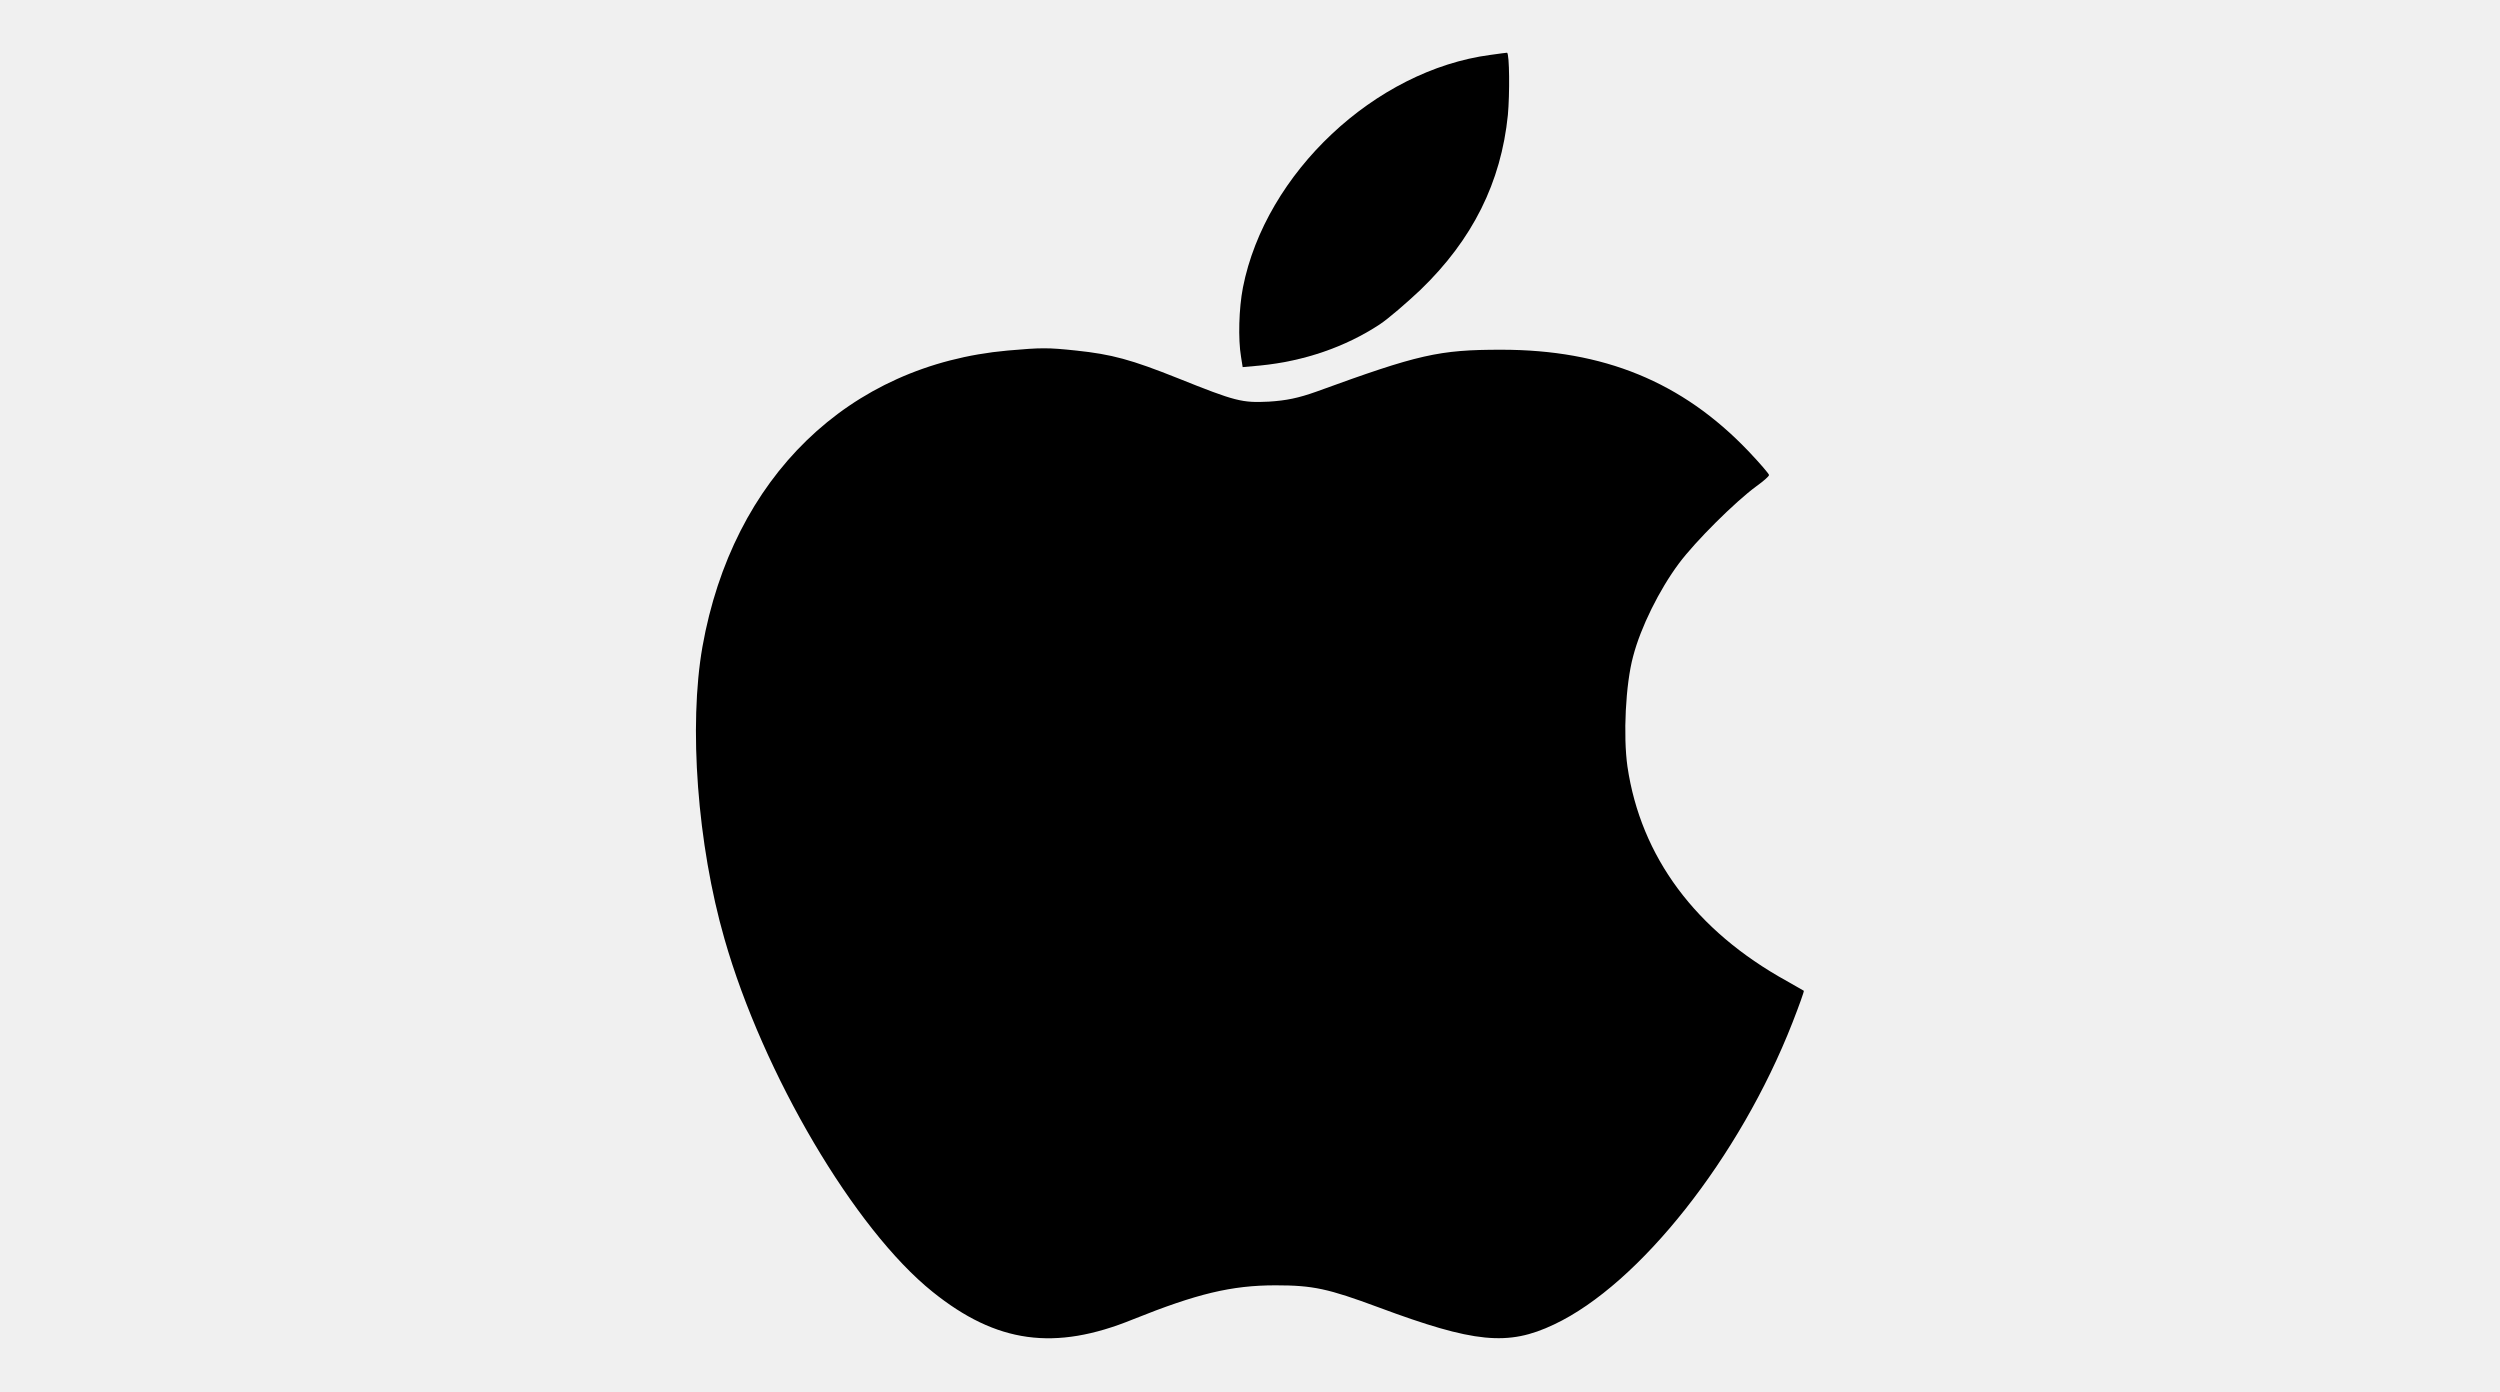
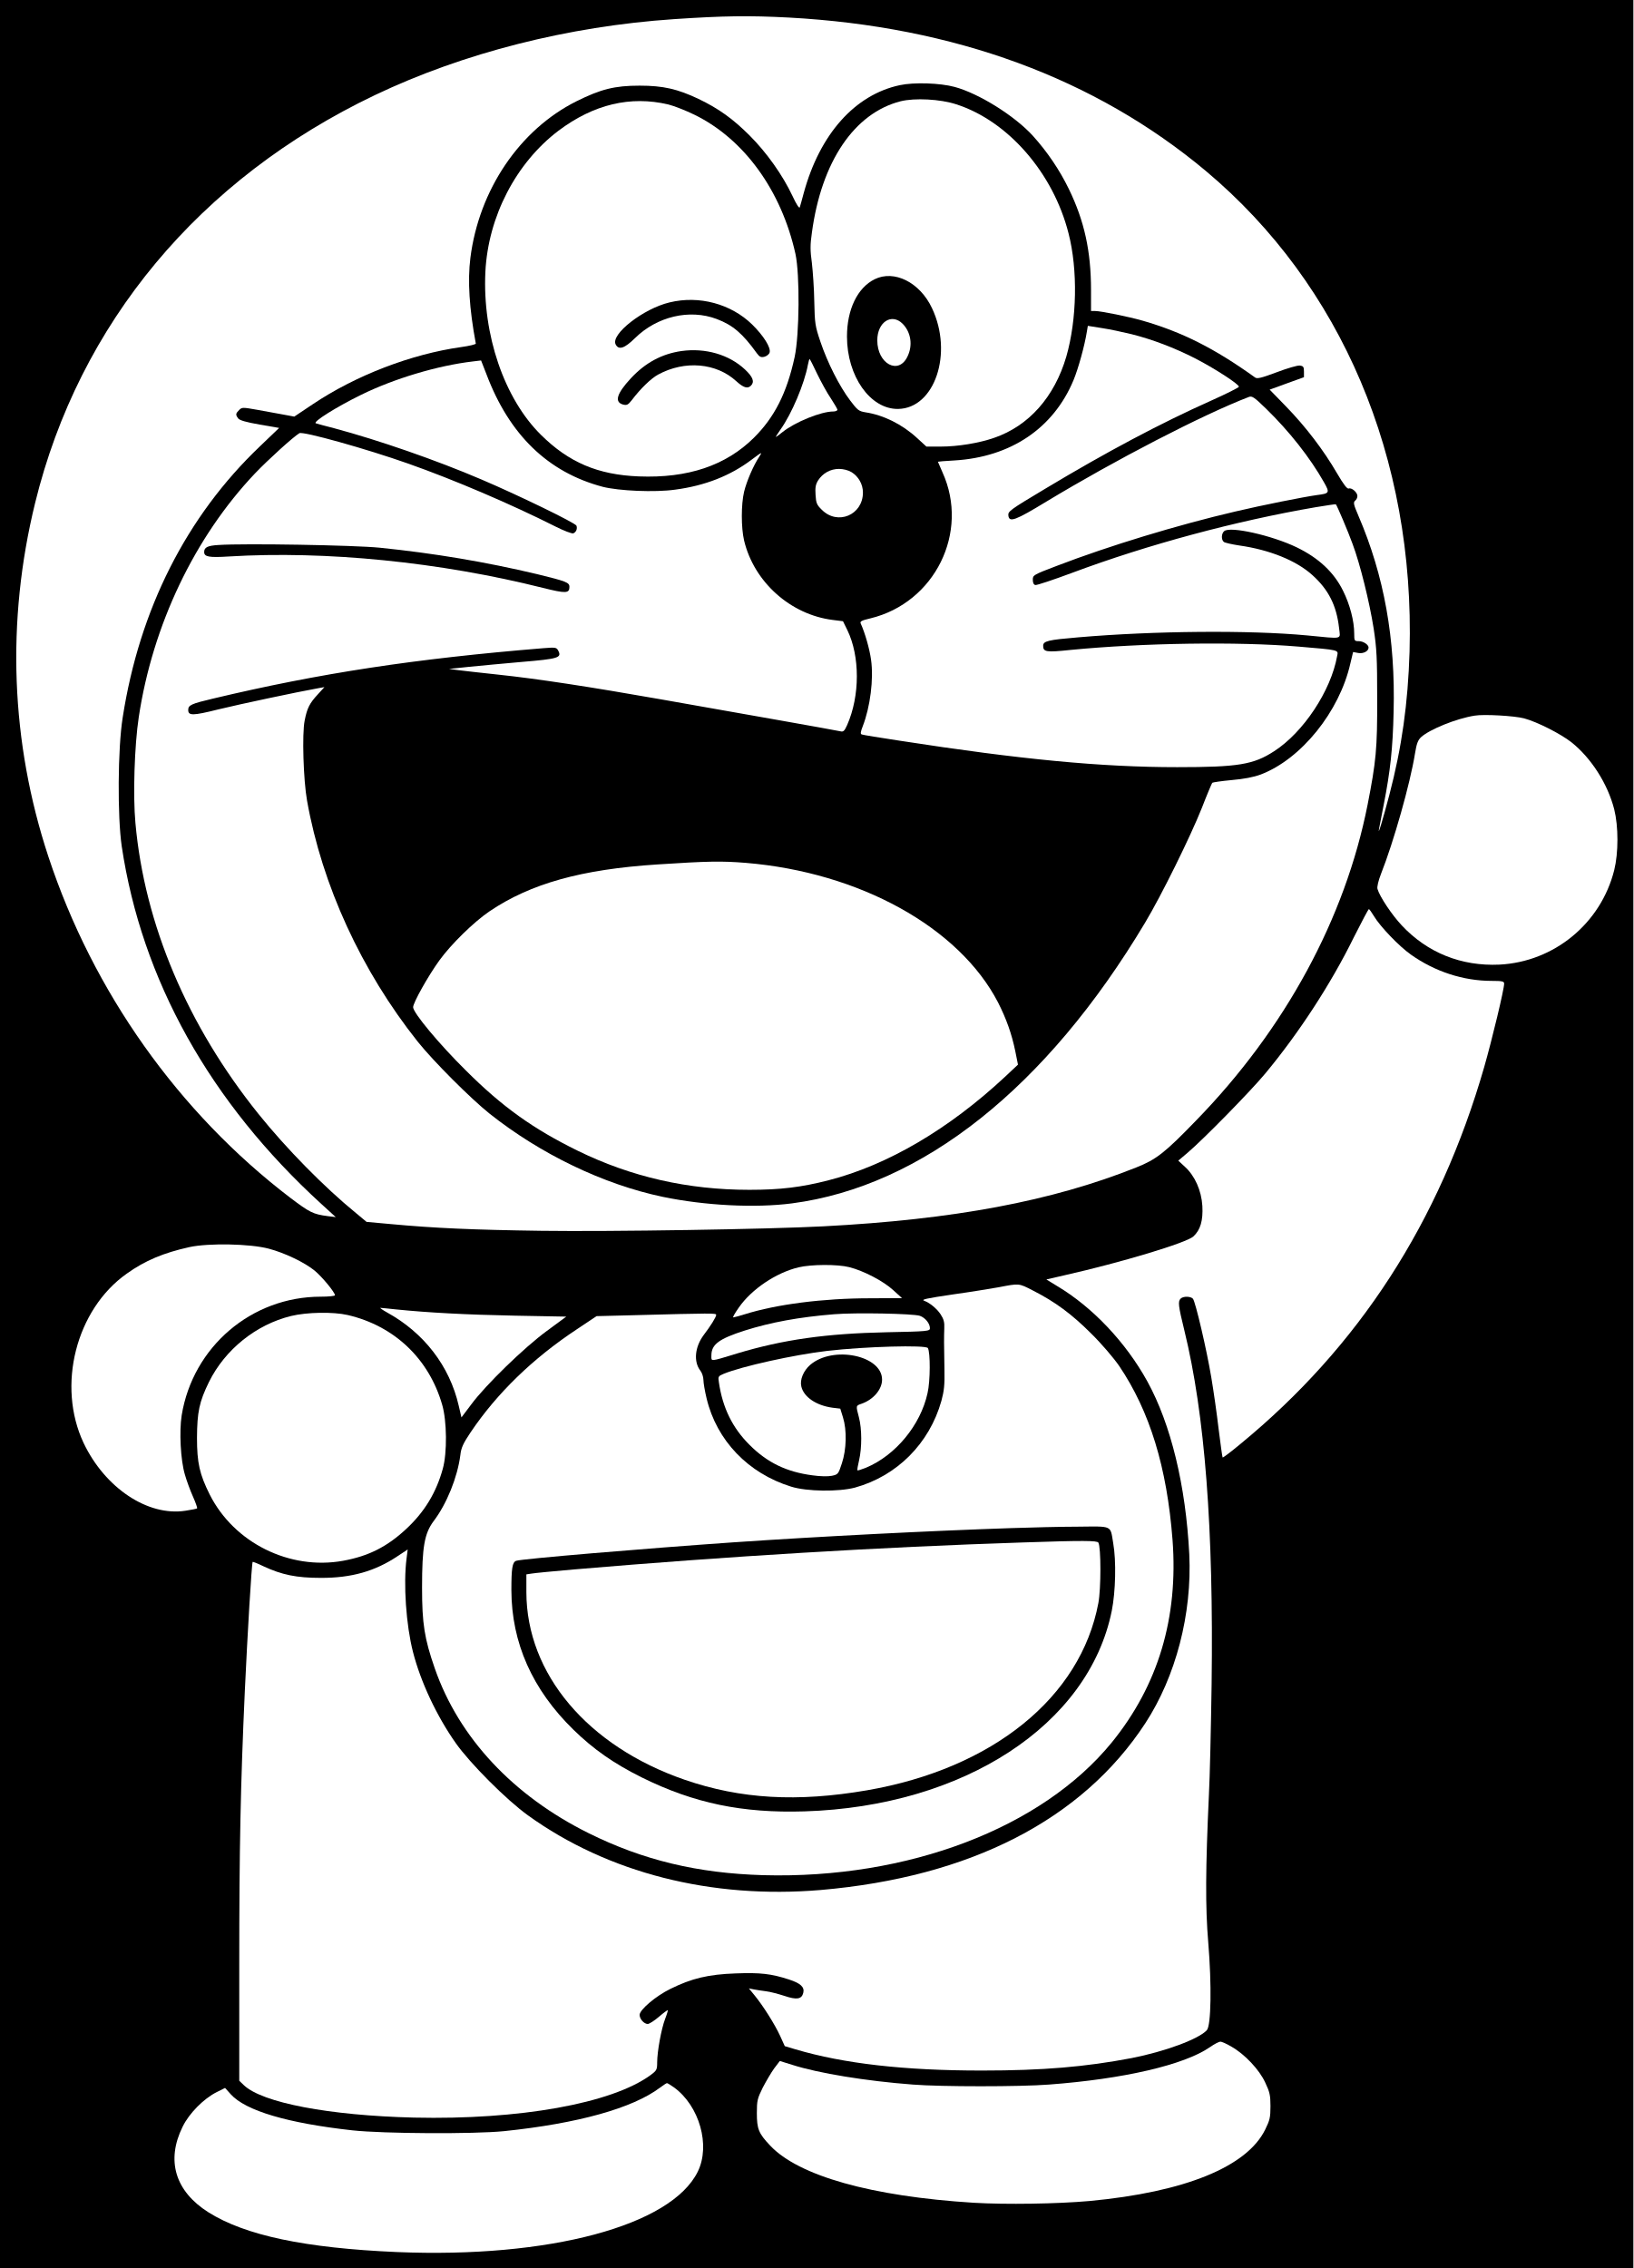
- <svg xmlns="http://www.w3.org/2000/svg" version="1.0" width="920pt" height="512pt" viewBox="0 0 920 512" preserveAspectRatio="xMidYMid meet">
-   <g transform="translate(0,512) scale(0.1,-0.1)" fill="#000000" stroke="none">
-     <path d="M5485 4918 c-425 -56 -828 -435 -911 -856 -15 -77 -18 -190 -7 -255 l6 -38 66 6 c160 16 312 68 438 151 32 21 99 79 150 127 192 185 297 396 322 644 7 76 6 225 -3 229 0 0 -28 -3 -61 -8z" />
-     <path d="M3708 3830 c-586 -53 -1012 -466 -1123 -1090 -51 -291 -19 -727 81 -1075 142 -497 479 -1069 766 -1299 235 -189 449 -219 738 -101 234 94 362 125 524 125 138 0 193 -12 379 -81 352 -131 476 -144 646 -63 314 148 683 615 877 1110 25 64 44 117 42 118 -2 1 -30 17 -63 36 -335 185 -537 457 -586 789 -16 113 -7 303 21 406 28 107 96 244 168 341 61 82 208 228 286 285 25 18 46 36 46 41 0 4 -35 45 -77 89 -243 254 -532 372 -908 372 -231 0 -304 -17 -680 -154 -67 -24 -112 -33 -175 -37 -100 -5 -123 1 -335 86 -173 69 -243 88 -375 102 -105 11 -126 11 -252 0z" />
+ <svg xmlns="http://www.w3.org/2000/svg" version="1.0" width="1024pt" height="1422pt" viewBox="0 0 1024 1422" preserveAspectRatio="xMidYMid meet">
+   <g transform="translate(0,1422) scale(0.1,-0.1)" fill="#000000" stroke="none">
+     <path fill="#000000" stroke="none" d="M0 7110 l0 -7110 5120 0 5120 0 0 7110 0 7110 -5120 0 -5120 0 0 -7110z" />
+     <path fill="#ffffff" stroke="none" d="M4945 14110 c1037 -56 1921 -381 2615 -962 851 -714 1311 -1799 1277 -3013 -10 -326 -48 -598 -127 -900 -39 -149 -75 -268 -64 -210 3 17 16 84 29 150 41 208 57 353 62 581 12 459 -59 854 -221 1231 -30 70 -33 83 -20 94 8 6 14 19 14 29 0 23 -36 54 -54 47 -10 -4 -32 24 -74 96 -84 145 -199 295 -319 418 l-103 106 107 39 108 39 0 35 c0 30 -4 35 -26 38 -14 2 -79 -17 -145 -42 -96 -36 -122 -42 -135 -33 -255 183 -456 284 -704 356 -86 25 -264 61 -299 61 l-26 0 0 131 c0 245 -42 434 -139 634 -59 121 -135 233 -226 334 -114 125 -338 265 -490 306 -92 25 -256 30 -344 11 -281 -60 -501 -306 -602 -676 -11 -41 -22 -82 -25 -90 -3 -9 -22 20 -45 70 -62 132 -163 274 -269 380 -105 105 -194 169 -321 230 -131 62 -221 83 -369 83 -157 0 -243 -22 -396 -98 -356 -178 -611 -555 -665 -982 -18 -143 -7 -317 34 -537 1 -5 -40 -15 -91 -22 -313 -44 -661 -177 -932 -359 l-115 -77 -65 12 c-36 7 -109 20 -164 30 -96 17 -99 17 -117 -1 -22 -22 -23 -29 -6 -52 8 -12 49 -24 135 -39 l122 -21 -120 -115 c-461 -439 -756 -1023 -861 -1702 -31 -195 -33 -619 -6 -805 125 -838 553 -1606 1252 -2244 l90 -82 -50 6 c-92 12 -113 23 -235 115 -700 534 -1237 1291 -1517 2140 -236 716 -265 1473 -83 2216 276 1127 1031 2033 2131 2558 554 264 1210 431 1874 476 314 21 470 23 720 10z" />
+     <path fill="#ffffff" stroke="none" d="M5995 13566 c324 -104 608 -430 704 -809 59 -229 53 -540 -14 -773 -74 -252 -234 -434 -452 -509 -94 -33 -228 -55 -335 -55 l-90 0 -59 54 c-92 85 -210 144 -324 161 -41 7 -49 13 -95 74 -68 90 -142 237 -186 367 -34 100 -36 116 -39 253 -1 80 -9 189 -15 242 -11 78 -11 115 0 190 60 446 266 750 556 824 89 22 248 14 349 -19z" />
+     <path fill="#ffffff" stroke="none" d="M4190 13565 c36 -9 110 -38 165 -65 310 -152 544 -475 632 -872 28 -130 25 -505 -5 -646 -49 -226 -126 -378 -256 -507 -176 -174 -413 -254 -721 -242 -257 10 -439 88 -613 260 -231 228 -368 629 -349 1022 17 347 192 684 459 886 220 165 450 220 688 164z" />
+     <path fill="#ffffff" stroke="none" d="M7093 12125 c132 -33 270 -86 398 -151 121 -62 279 -164 276 -179 -1 -5 -78 -44 -172 -86 -318 -142 -657 -322 -1040 -552 -227 -136 -237 -143 -233 -171 6 -43 44 -29 238 89 430 260 978 544 1269 656 20 8 33 0 108 -73 145 -141 276 -307 363 -461 38 -67 36 -71 -44 -81 -80 -11 -346 -64 -511 -103 -360 -84 -789 -214 -1120 -341 -147 -56 -150 -58 -150 -87 0 -20 6 -31 16 -33 9 -2 114 33 232 77 474 177 1025 325 1526 411 68 11 125 20 126 18 7 -7 77 -171 105 -249 46 -122 106 -364 132 -530 19 -125 22 -183 22 -439 1 -315 -7 -394 -60 -665 -141 -713 -517 -1407 -1074 -1979 -197 -204 -251 -246 -377 -296 -529 -211 -1141 -326 -1963 -369 -342 -18 -1331 -34 -1765 -28 -431 6 -675 17 -943 42 l-154 14 -66 55 c-201 164 -438 406 -611 621 -446 555 -715 1190 -772 1825 -16 171 -6 488 21 664 87 577 350 1128 728 1527 87 91 241 230 279 253 23 13 420 -98 683 -191 286 -101 640 -252 922 -394 53 -27 104 -46 112 -43 18 7 27 29 20 48 -6 17 -364 191 -594 289 -287 123 -649 248 -925 322 -55 14 -107 28 -115 31 -22 8 130 103 285 179 206 101 478 183 701 209 l50 6 34 -87 c143 -379 385 -614 728 -705 101 -26 328 -36 455 -18 188 25 345 87 478 187 67 50 70 52 50 21 -37 -55 -80 -155 -96 -221 -19 -80 -19 -225 0 -306 62 -260 291 -465 556 -498 l64 -8 27 -55 c80 -164 80 -413 -1 -596 -17 -38 -24 -44 -43 -39 -13 3 -189 35 -393 71 -203 36 -532 94 -730 129 -449 79 -774 129 -1020 155 -104 11 -217 24 -250 28 l-60 8 125 13 c69 7 219 21 333 31 227 19 250 26 227 70 -11 21 -16 22 -93 16 -806 -66 -1404 -157 -2071 -316 -136 -32 -156 -41 -156 -71 0 -37 28 -37 188 3 135 33 503 111 627 133 l39 7 -41 -45 c-53 -57 -68 -88 -83 -165 -17 -82 -8 -374 15 -502 94 -530 341 -1067 693 -1510 99 -124 332 -357 452 -453 319 -253 713 -443 1085 -521 265 -55 579 -71 810 -41 817 107 1596 726 2214 1760 101 168 285 541 356 720 32 83 62 153 65 157 3 3 57 11 121 17 79 7 137 18 183 35 253 96 494 394 562 697 l17 71 32 -6 c32 -6 65 11 65 34 0 18 -33 40 -61 40 -28 0 -29 2 -29 48 0 78 -27 182 -70 268 -57 116 -153 206 -292 273 -154 74 -415 133 -453 101 -18 -15 -20 -54 -2 -68 6 -5 50 -15 96 -22 191 -27 359 -95 459 -186 101 -91 151 -190 167 -331 8 -75 31 -69 -200 -47 -361 34 -958 29 -1435 -12 -189 -16 -220 -23 -220 -53 0 -39 19 -42 171 -26 452 44 1049 53 1429 21 259 -22 251 -20 243 -59 -39 -219 -212 -479 -395 -597 -129 -84 -225 -100 -608 -100 -474 0 -980 48 -1740 166 -124 19 -231 36 -237 39 -10 3 -8 16 6 52 47 121 69 296 52 416 -9 67 -38 169 -65 228 -6 13 6 19 61 32 404 98 622 540 452 915 -16 36 -29 66 -29 67 0 1 46 5 103 8 353 21 621 201 747 503 30 72 70 217 84 305 l6 36 88 -14 c48 -7 131 -25 185 -38z" />
+     <path fill="#ffffff" stroke="none" d="M5123 11876 c25 -51 63 -121 86 -154 22 -34 41 -66 41 -71 0 -6 -12 -11 -26 -11 -77 0 -239 -66 -318 -129 -21 -17 -40 -31 -42 -31 -2 0 11 21 30 48 69 97 149 285 171 405 4 20 9 37 10 37 2 0 24 -42 48 -94z" />
+     <path fill="#ffffff" stroke="none" d="M5338 11260 c44 -27 72 -76 72 -128 0 -141 -159 -208 -258 -108 -31 30 -36 42 -39 93 -3 46 0 65 16 91 29 45 77 72 131 72 27 0 58 -8 78 -20z" />
+     <path fill="#ffffff" stroke="none" d="M9555 9716 c82 -22 228 -96 297 -150 124 -99 227 -260 268 -420 27 -108 27 -273 0 -382 -84 -334 -377 -575 -720 -592 -238 -11 -451 74 -612 246 -62 66 -138 180 -152 228 -4 13 5 51 22 95 79 199 183 567 213 754 10 62 18 84 38 103 54 49 221 117 336 135 57 10 250 -1 310 -17z" />
+     <path fill="#ffffff" stroke="none" d="M4675 8810 c714 -59 1338 -404 1582 -875 52 -102 86 -198 108 -305 l17 -85 -83 -78 c-350 -326 -734 -552 -1104 -647 -171 -44 -302 -60 -497 -60 -386 0 -741 81 -1076 245 -279 137 -473 275 -703 505 -166 164 -329 360 -329 395 0 28 94 196 165 294 73 101 216 241 315 308 257 173 574 262 1050 293 321 21 405 22 555 10z" />
+     <path fill="#ffffff" stroke="none" d="M8615 8474 c37 -62 156 -187 230 -239 151 -107 329 -165 507 -165 66 0 78 -3 78 -17 0 -36 -75 -348 -125 -523 -280 -972 -785 -1753 -1529 -2364 -59 -49 -109 -87 -111 -84 -2 2 -13 82 -25 178 -11 95 -32 241 -46 324 -29 174 -99 473 -115 493 -14 16 -61 17 -77 1 -18 -18 -15 -44 23 -199 129 -526 184 -1243 171 -2219 -4 -272 -11 -585 -17 -695 -21 -455 -23 -701 -4 -925 22 -264 18 -520 -9 -549 -51 -56 -263 -134 -472 -175 -289 -55 -554 -78 -939 -78 -485 0 -864 43 -1168 133 l-67 20 -29 64 c-33 72 -106 188 -160 254 l-36 44 30 -6 c17 -3 51 -9 78 -12 26 -3 78 -17 115 -29 77 -26 108 -21 118 19 9 36 -16 60 -90 84 -111 36 -179 44 -334 38 -171 -6 -276 -31 -409 -97 -92 -45 -193 -131 -193 -163 0 -26 28 -57 51 -57 9 0 41 20 70 45 29 25 54 43 56 42 1 -2 -6 -27 -17 -55 -24 -62 -50 -206 -50 -273 0 -46 -3 -51 -42 -80 -244 -178 -823 -281 -1483 -266 -531 13 -952 93 -1067 204 l-28 27 0 725 c0 740 8 1126 35 1721 16 346 43 802 49 807 2 2 32 -10 67 -27 116 -54 208 -73 359 -73 192 -1 341 41 484 137 l62 41 -7 -55 c-21 -161 -3 -419 40 -587 48 -188 149 -403 269 -573 89 -126 317 -355 452 -452 501 -361 1150 -526 1835 -468 938 81 1640 441 2035 1045 192 294 294 687 276 1060 -22 431 -115 815 -263 1084 -135 245 -344 466 -566 598 l-67 41 117 27 c350 79 763 203 805 243 44 41 61 99 56 191 -6 97 -47 189 -110 246 l-41 38 59 50 c100 85 395 386 487 497 210 253 411 561 554 852 49 97 91 177 95 178 3 0 18 -21 33 -46z" />
+     <path fill="#ffffff" stroke="none" d="M1685 6391 c102 -27 226 -87 288 -138 47 -39 127 -136 127 -154 0 -5 -40 -9 -89 -9 -434 0 -802 -314 -872 -744 -16 -101 -7 -280 20 -371 11 -39 34 -101 51 -139 17 -38 28 -71 26 -73 -2 -3 -35 -9 -73 -15 -236 -37 -505 143 -639 425 -169 359 -48 836 270 1061 116 83 232 131 394 167 121 26 380 21 497 -10z" />
+     <path fill="#ffffff" stroke="none" d="M5325 6275 c90 -23 213 -87 275 -144 l55 -50 -200 -1 c-295 0 -588 -38 -785 -100 -36 -11 -69 -20 -73 -20 -5 0 11 28 35 62 80 115 233 218 374 252 80 19 245 20 319 1z" />
+     <path fill="#ffffff" stroke="none" d="M6475 6129 c140 -71 245 -149 365 -269 67 -66 141 -153 177 -205 191 -283 299 -634 334 -1090 37 -488 -90 -912 -381 -1270 -438 -537 -1279 -857 -2185 -832 -412 12 -753 94 -1094 263 -474 235 -814 599 -965 1033 -65 187 -80 280 -80 506 0 257 15 340 72 417 83 109 150 276 168 414 5 46 17 73 64 143 164 244 390 464 667 647 l123 82 238 6 c488 13 512 13 512 2 0 -14 -36 -71 -78 -126 -56 -75 -65 -168 -21 -224 10 -13 19 -39 19 -58 0 -18 9 -71 20 -116 63 -264 261 -470 530 -553 98 -31 299 -33 400 -6 264 73 467 277 542 544 17 63 21 100 19 196 -3 169 -3 201 -1 257 2 40 -3 59 -24 91 -23 34 -66 70 -101 83 -23 8 9 15 185 41 102 14 228 35 280 44 131 25 126 26 215 -20z" />
+     <path fill="#ffffff" stroke="none" d="M2485 6010 c198 -20 435 -33 743 -39 l322 -6 -122 -90 c-142 -104 -383 -338 -474 -461 l-61 -81 -17 73 c-57 249 -218 458 -451 586 -27 15 -45 28 -40 28 6 0 51 -5 100 -10z" />
+     <path fill="#ffffff" stroke="none" d="M2180 5975 c292 -68 509 -274 592 -562 30 -101 32 -303 4 -402 -41 -149 -114 -270 -229 -377 -120 -112 -237 -171 -397 -200 -334 -60 -682 112 -835 415 -64 128 -80 199 -80 356 1 162 14 225 75 350 101 204 295 360 515 414 99 24 263 27 355 6z" />
+     <path fill="#ffffff" stroke="none" d="M5767 5970 c34 -12 63 -48 63 -78 0 -18 -14 -20 -272 -25 -379 -8 -648 -46 -937 -133 -174 -53 -161 -52 -161 -12 0 69 48 104 210 156 162 51 338 84 560 102 134 11 495 4 537 -10z" />
+     <path fill="#ffffff" stroke="none" d="M5817 5768 c16 -27 16 -206 -2 -283 -44 -201 -201 -390 -385 -467 -28 -11 -52 -19 -54 -17 -3 2 2 31 10 64 18 78 18 196 -1 268 -20 76 -20 73 17 86 74 26 128 90 128 151 0 152 -307 215 -450 93 -43 -37 -67 -95 -56 -137 16 -66 94 -118 194 -132 l50 -6 17 -55 c25 -80 22 -201 -7 -288 -22 -67 -24 -70 -63 -78 -23 -5 -74 -4 -122 3 -161 21 -282 79 -393 190 -108 107 -170 234 -193 393 -6 36 -4 39 29 53 113 47 443 120 649 144 242 28 619 38 632 18z" />
+     <path fill="#ffffff" stroke="none" d="M7720 1388 c83 -47 175 -144 212 -225 28 -59 33 -79 33 -148 0 -71 -4 -88 -33 -147 -115 -234 -504 -392 -1102 -448 -201 -18 -524 -23 -725 -11 -643 40 -1099 169 -1277 359 -72 76 -83 104 -83 203 0 78 3 91 37 160 21 40 53 95 72 121 l35 46 77 -24 c165 -53 465 -102 758 -124 177 -14 670 -14 851 0 469 35 849 123 1011 235 27 19 56 34 64 34 8 1 40 -13 70 -31z" />
+     <path fill="#ffffff" stroke="none" d="M4226 1132 c159 -116 229 -363 149 -527 -166 -340 -933 -545 -1887 -505 -576 25 -950 104 -1181 249 -209 132 -267 325 -162 537 41 84 132 176 214 217 l52 26 36 -40 c93 -103 356 -181 763 -226 195 -21 761 -24 950 -5 463 48 807 144 978 273 20 15 40 28 43 28 3 1 24 -12 45 -27z" />
+     <path fill="#000000" stroke="none" d="M5483 12469 c-107 -53 -173 -189 -173 -359 0 -249 146 -456 320 -454 230 3 347 349 213 632 -76 162 -237 242 -360 181z" />
+     <path fill="#ffffff" stroke="none" d="M5659 12190 c52 -53 65 -135 30 -206 -56 -117 -189 -45 -189 102 0 115 90 173 159 104z" />
+     <path fill="#000000" stroke="none" d="M4198 12324 c-165 -39 -372 -201 -338 -264 19 -36 55 -25 121 40 138 136 342 184 512 120 101 -38 163 -91 252 -215 17 -23 26 -27 47 -22 15 4 30 16 33 27 9 30 -37 104 -109 175 -133 130 -333 184 -518 139z" />
+     <path fill="#000000" stroke="none" d="M4272 12019 c-124 -18 -227 -74 -317 -171 -90 -97 -105 -150 -47 -165 22 -5 30 -1 52 27 55 73 122 138 167 162 166 90 364 73 489 -42 45 -41 71 -49 92 -28 24 24 12 55 -37 101 -100 94 -249 137 -399 116z" />
+     <path fill="#000000" stroke="none" d="M1370 10803 c-69 -4 -90 -15 -90 -44 0 -30 29 -36 155 -28 609 37 1324 -35 1969 -197 144 -36 166 -35 166 7 0 27 -22 35 -202 79 -324 77 -645 131 -988 166 -160 16 -845 28 -1010 17z" />
+     <path fill="#000000" stroke="none" d="M6340 4639 c-509 -17 -1197 -52 -1740 -89 -559 -39 -1333 -104 -1364 -116 -24 -9 -30 -46 -30 -184 1 -330 131 -623 389 -875 126 -123 253 -212 430 -300 326 -161 628 -224 1019 -212 997 31 1781 542 1926 1257 24 120 29 313 9 425 -19 114 -1 105 -222 103 -106 0 -293 -5 -417 -9z" />
+     <path fill="#ffffff" stroke="none" d="M6886 4548 c17 -27 17 -291 0 -379 -111 -591 -663 -1038 -1451 -1174 -436 -75 -791 -55 -1142 66 -609 210 -992 664 -993 1176 l0 112 33 5 c17 3 138 15 267 26 962 82 1919 140 2810 169 384 13 468 12 476 -1z" />
  </g>
</svg>
